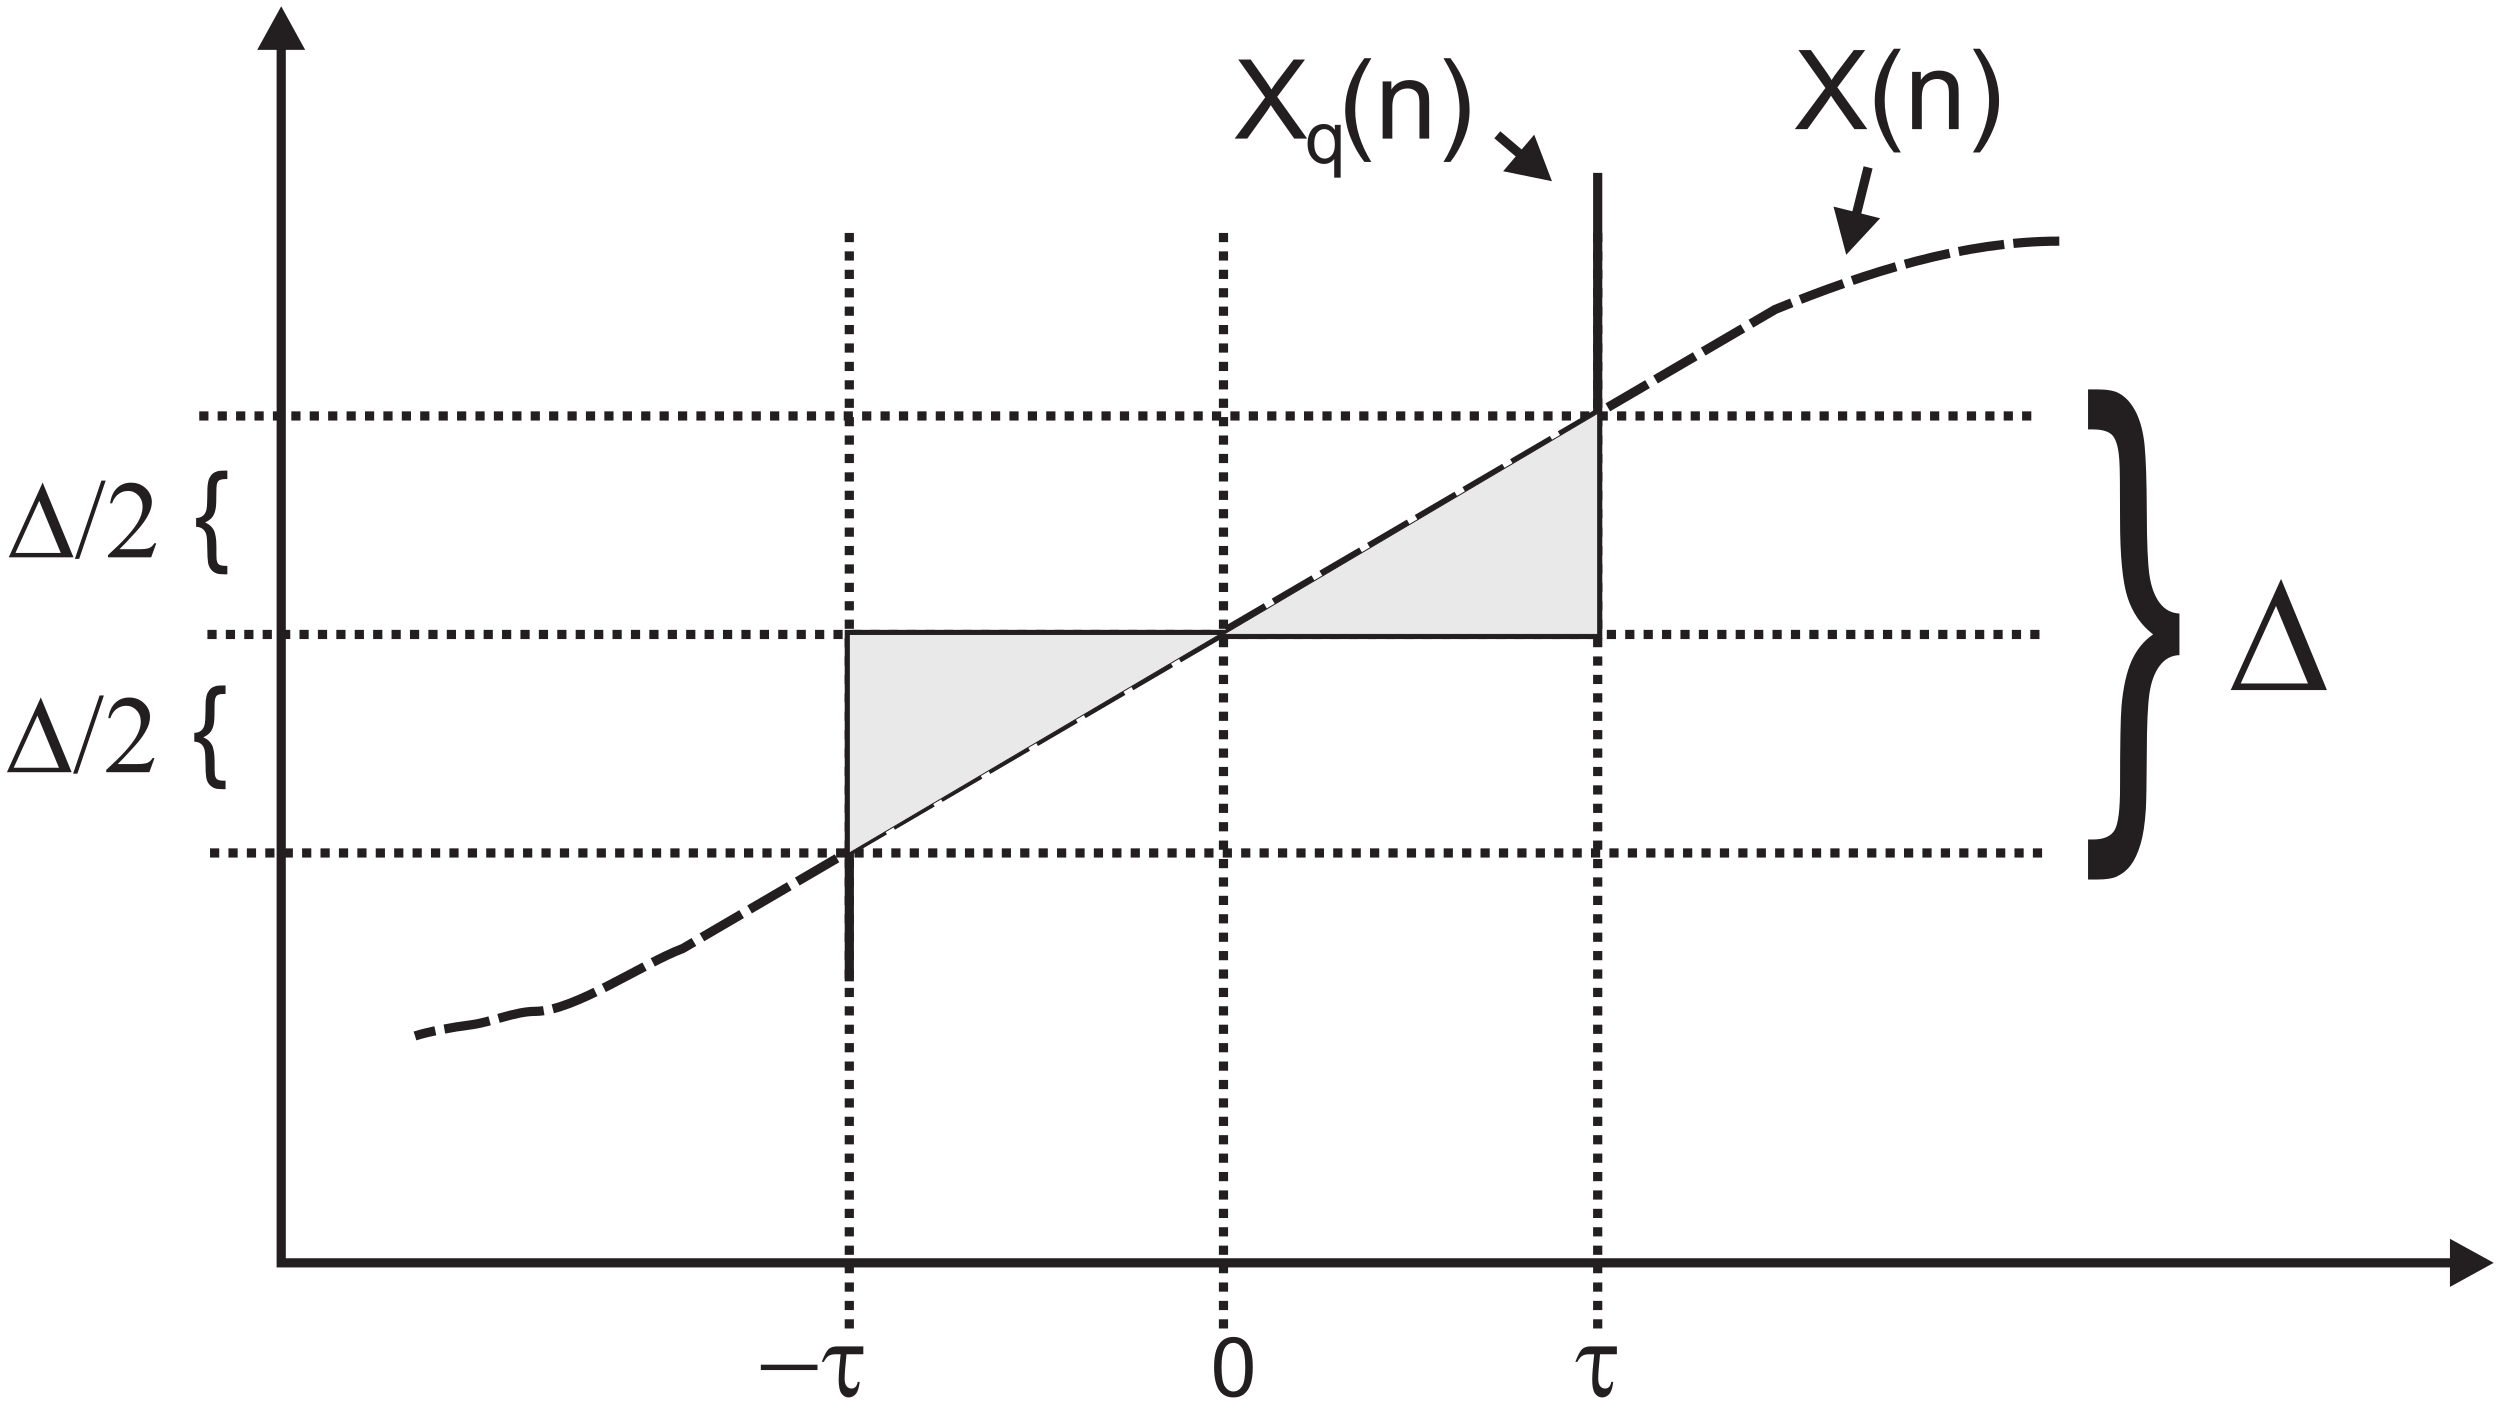
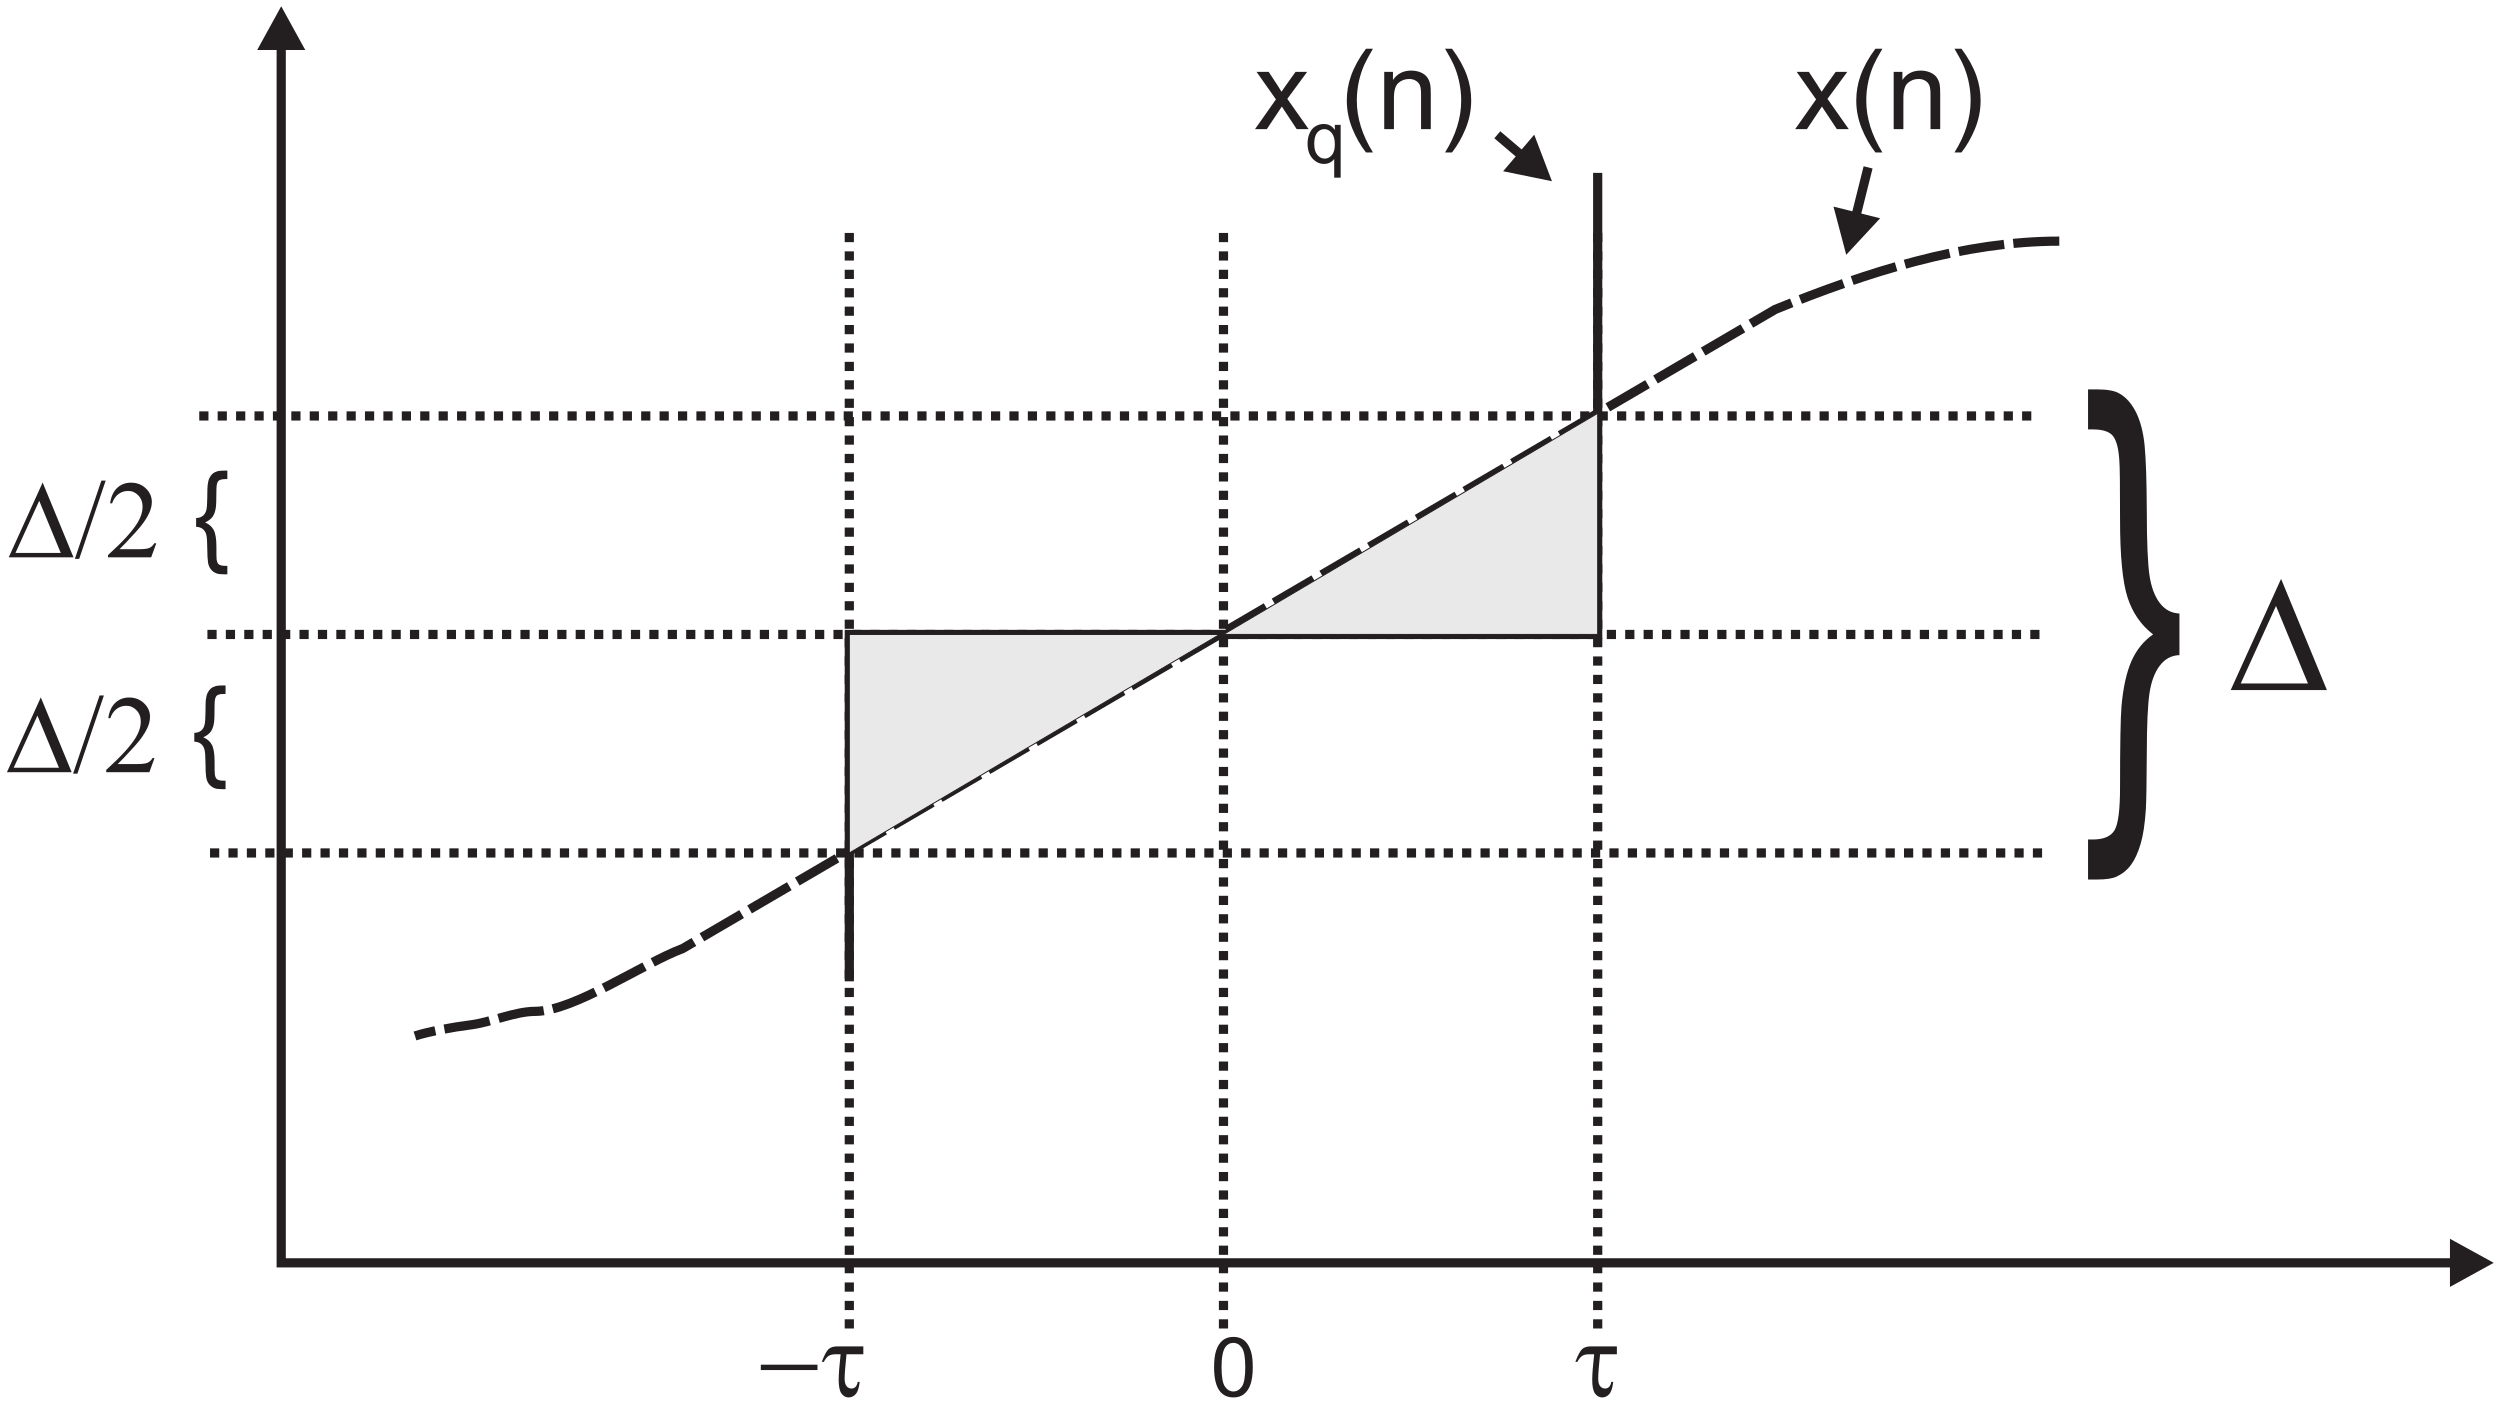
<svg xmlns="http://www.w3.org/2000/svg" width="261.772pt" height="147.058pt" viewBox="0 0 261.772 147.058" version="1.2">
  <defs>
    <clipPath id="clip1">
      <path d="M 26 0.5 L 32 0.5 L 32 6 L 26 6 Z M 26 0.5 " />
    </clipPath>
    <clipPath id="clip2">
      <path d="M 256 129 L 261.285 129 L 261.285 135 L 256 135 Z M 256 129 " />
    </clipPath>
    <clipPath id="clip3">
      <path d="M 0.5 50 L 8 50 L 8 59 L 0.5 59 Z M 0.5 50 " />
    </clipPath>
    <clipPath id="clip4">
      <path d="M 0.5 73 L 8 73 L 8 81 L 0.5 81 Z M 0.5 73 " />
    </clipPath>
    <clipPath id="clip5">
      <path d="M 125 0.5 L 191 0.5 L 191 48 L 125 48 Z M 125 0.5 " />
    </clipPath>
    <clipPath id="clip6">
      <path d="M 163 0.5 L 227 0.5 L 227 54 L 163 54 Z M 163 0.5 " />
    </clipPath>
    <clipPath id="clip7">
      <path d="M 12 0.5 L 247 0.5 L 247 140 L 12 140 Z M 12 0.5 " />
    </clipPath>
    <clipPath id="clip8">
      <path d="M 164 140 L 170 140 L 170 146.559 L 164 146.559 Z M 164 140 " />
    </clipPath>
    <clipPath id="clip9">
      <path d="M 86 140 L 91 140 L 91 146.559 L 86 146.559 Z M 86 140 " />
    </clipPath>
    <clipPath id="clip10">
      <path d="M 127 139 L 132 139 L 132 146.559 L 127 146.559 Z M 127 139 " />
    </clipPath>
  </defs>
  <g id="surface1">
-     <path style="fill:none;stroke-width:19.998;stroke-linecap:butt;stroke-linejoin:miter;stroke:rgb(13.73%,12.16%,12.549%);stroke-opacity:1;stroke-miterlimit:22.926;" d="M 600.475 2940.291 L 600.475 297.227 L 5319.677 297.227 " transform="matrix(0.048204,0,0,-0.048204,0.5,146.558)" />
+     <path style="fill:none;stroke-width:19.998;stroke-linecap:butt;stroke-linejoin:miter;stroke:rgb(13.73%,12.16%,12.549%);stroke-opacity:1;stroke-miterlimit:22.926;" d="M 600.475 2939.967 L 600.475 297.227 L 5319.677 297.227 " transform="matrix(0.048204,0,0,-0.048204,0.5,146.558)" />
    <g clip-path="url(#clip1)" clip-rule="nonzero">
-       <path style=" stroke:none;fill-rule:evenodd;fill:rgb(13.73%,12.16%,12.549%);fill-opacity:1;" d="M 31.953 5.219 L 29.445 0.656 L 26.934 5.219 Z M 31.953 5.219 " />
+       <path style=" stroke:none;fill-rule:evenodd;fill:rgb(13.73%,12.16%,12.549%);fill-opacity:1;" d="M 31.965 5.238 L 29.445 0.656 L 26.926 5.238 Z M 31.965 5.238 " />
    </g>
    <g clip-path="url(#clip2)" clip-rule="nonzero">
      <path style=" stroke:none;fill-rule:evenodd;fill:rgb(13.73%,12.16%,12.549%);fill-opacity:1;" d="M 256.531 129.711 L 261.113 132.23 L 256.531 134.75 Z M 256.531 129.711 " />
    </g>
    <path style="fill:none;stroke-width:19.998;stroke-linecap:butt;stroke-linejoin:miter;stroke:rgb(13.73%,12.16%,12.549%);stroke-opacity:1;stroke-dasharray:19.998,19.998;stroke-miterlimit:22.926;" d="M 422.44 2136.821 L 4421.395 2136.821 " transform="matrix(0.048204,0,0,-0.048204,0.5,146.558)" />
    <path style="fill:none;stroke-width:19.998;stroke-linecap:butt;stroke-linejoin:miter;stroke:rgb(13.73%,12.16%,12.549%);stroke-opacity:1;stroke-dasharray:19.998,19.998;stroke-miterlimit:22.926;" d="M 440.186 1662.194 L 4433.145 1662.194 " transform="matrix(0.048204,0,0,-0.048204,0.5,146.558)" />
    <path style="fill:none;stroke-width:19.998;stroke-linecap:butt;stroke-linejoin:miter;stroke:rgb(13.73%,12.16%,12.549%);stroke-opacity:1;stroke-dasharray:19.998,19.998;stroke-miterlimit:22.926;" d="M 445.859 1187.567 L 4444.814 1187.567 " transform="matrix(0.048204,0,0,-0.048204,0.5,146.558)" />
    <g clip-path="url(#clip3)" clip-rule="nonzero">
      <path style=" stroke:none;fill-rule:nonzero;fill:rgb(13.73%,12.16%,12.549%);fill-opacity:1;" d="M 7.695 58.359 L 0.914 58.359 L 4.465 50.523 Z M 6.359 57.895 L 4.105 52.434 L 1.621 57.895 L 6.359 57.895 " />
    </g>
    <path style=" stroke:none;fill-rule:nonzero;fill:rgb(13.73%,12.16%,12.549%);fill-opacity:1;" d="M 11.066 50.324 L 8.293 58.516 L 7.84 58.516 L 10.617 50.324 L 11.066 50.324 " />
    <path style=" stroke:none;fill-rule:nonzero;fill:rgb(13.73%,12.16%,12.549%);fill-opacity:1;" d="M 16.367 56.883 L 15.828 58.359 L 11.309 58.359 L 11.309 58.121 C 12.867 56.715 13.906 55.574 14.426 54.691 C 14.762 54.129 14.93 53.586 14.93 53.07 C 14.93 52.586 14.781 52.188 14.484 51.875 C 14.188 51.562 13.832 51.406 13.418 51.406 C 13.039 51.406 12.703 51.516 12.402 51.734 C 12.105 51.957 11.883 52.277 11.738 52.703 L 11.531 52.703 C 11.625 52.008 11.867 51.473 12.258 51.098 C 12.648 50.727 13.137 50.539 13.715 50.539 C 14.336 50.539 14.855 50.742 15.273 51.141 C 15.688 51.539 15.898 52.012 15.898 52.562 C 15.898 52.945 15.801 53.336 15.613 53.738 C 15.336 54.34 14.879 54.984 14.246 55.676 C 13.324 56.684 12.746 57.293 12.512 57.508 L 14.512 57.508 C 15.062 57.508 15.441 57.461 15.645 57.371 C 15.852 57.277 16.02 57.117 16.156 56.883 L 16.367 56.883 " />
    <path style=" stroke:none;fill-rule:nonzero;fill:rgb(13.73%,12.16%,12.549%);fill-opacity:1;" d="M 243.648 72.254 L 233.574 72.254 L 238.848 60.613 Z M 241.664 71.566 L 238.316 63.449 L 234.625 71.566 L 241.664 71.566 " />
    <g clip-path="url(#clip4)" clip-rule="nonzero">
      <path style=" stroke:none;fill-rule:nonzero;fill:rgb(13.73%,12.16%,12.549%);fill-opacity:1;" d="M 7.504 80.855 L 0.727 80.855 L 4.273 73.02 Z M 6.172 80.391 L 3.918 74.93 L 1.434 80.391 L 6.172 80.391 " />
    </g>
    <path style=" stroke:none;fill-rule:nonzero;fill:rgb(13.73%,12.16%,12.549%);fill-opacity:1;" d="M 10.879 72.824 L 8.102 81.012 L 7.652 81.012 L 10.426 72.824 L 10.879 72.824 " />
    <path style=" stroke:none;fill-rule:nonzero;fill:rgb(13.73%,12.16%,12.549%);fill-opacity:1;" d="M 16.176 79.379 L 15.641 80.855 L 11.121 80.855 L 11.121 80.617 C 12.676 79.211 13.715 78.07 14.238 77.191 C 14.574 76.625 14.742 76.082 14.742 75.566 C 14.742 75.082 14.594 74.684 14.293 74.371 C 13.996 74.059 13.645 73.902 13.227 73.902 C 12.852 73.902 12.512 74.012 12.215 74.23 C 11.914 74.453 11.695 74.777 11.551 75.199 L 11.34 75.199 C 11.434 74.504 11.68 73.969 12.07 73.594 C 12.461 73.223 12.945 73.035 13.527 73.035 C 14.148 73.035 14.668 73.238 15.082 73.637 C 15.5 74.035 15.707 74.508 15.707 75.059 C 15.707 75.441 15.613 75.836 15.426 76.234 C 15.148 76.836 14.691 77.484 14.059 78.172 C 13.137 79.18 12.559 79.789 12.324 80.004 L 14.324 80.004 C 14.875 80.004 15.25 79.957 15.457 79.867 C 15.66 79.773 15.832 79.613 15.969 79.379 L 16.176 79.379 " />
    <path style=" stroke:none;fill-rule:nonzero;fill:rgb(13.73%,12.16%,12.549%);fill-opacity:1;" d="M 20.535 54.242 C 20.824 54.234 21.062 54.16 21.242 54.008 C 21.426 53.859 21.547 53.656 21.609 53.398 C 21.668 53.137 21.699 52.691 21.703 52.062 C 21.707 51.434 21.719 51.02 21.738 50.82 C 21.773 50.504 21.836 50.25 21.926 50.059 C 22.02 49.867 22.133 49.711 22.27 49.598 C 22.406 49.484 22.578 49.395 22.789 49.336 C 22.93 49.297 23.164 49.277 23.488 49.277 L 23.805 49.277 L 23.805 50.164 L 23.629 50.164 C 23.238 50.164 22.98 50.234 22.852 50.379 C 22.723 50.52 22.66 50.832 22.66 51.324 C 22.66 52.309 22.637 52.934 22.594 53.191 C 22.527 53.594 22.414 53.906 22.25 54.125 C 22.086 54.344 21.828 54.535 21.477 54.707 C 21.891 54.879 22.191 55.145 22.379 55.5 C 22.566 55.855 22.66 56.441 22.66 57.25 C 22.66 57.98 22.664 58.422 22.68 58.559 C 22.711 58.816 22.785 58.996 22.91 59.098 C 23.031 59.195 23.273 59.25 23.629 59.25 L 23.805 59.25 L 23.805 60.137 L 23.488 60.137 C 23.121 60.137 22.852 60.105 22.688 60.047 C 22.445 59.957 22.246 59.816 22.09 59.625 C 21.93 59.43 21.828 59.188 21.781 58.887 C 21.734 58.59 21.707 58.102 21.703 57.422 C 21.699 56.746 21.668 56.277 21.609 56.02 C 21.547 55.758 21.426 55.555 21.242 55.402 C 21.062 55.25 20.824 55.172 20.535 55.164 L 20.535 54.242 " />
    <path style=" stroke:none;fill-rule:nonzero;fill:rgb(13.73%,12.16%,12.549%);fill-opacity:1;" d="M 20.344 76.738 C 20.633 76.73 20.871 76.656 21.055 76.504 C 21.238 76.355 21.359 76.152 21.418 75.895 C 21.48 75.633 21.512 75.188 21.516 74.559 C 21.52 73.93 21.531 73.516 21.547 73.316 C 21.582 73 21.645 72.746 21.738 72.555 C 21.828 72.363 21.945 72.207 22.078 72.094 C 22.215 71.98 22.391 71.891 22.602 71.832 C 22.742 71.793 22.977 71.773 23.301 71.773 L 23.617 71.773 L 23.617 72.664 L 23.441 72.664 C 23.047 72.664 22.789 72.73 22.66 72.875 C 22.535 73.016 22.469 73.328 22.469 73.82 C 22.469 74.805 22.449 75.43 22.406 75.688 C 22.34 76.094 22.223 76.402 22.059 76.621 C 21.895 76.84 21.641 77.035 21.289 77.203 C 21.703 77.375 22.004 77.641 22.191 77.996 C 22.375 78.352 22.469 78.938 22.469 79.746 C 22.469 80.477 22.477 80.918 22.492 81.055 C 22.523 81.312 22.598 81.492 22.723 81.594 C 22.844 81.691 23.082 81.746 23.441 81.746 L 23.617 81.746 L 23.617 82.633 L 23.301 82.633 C 22.93 82.633 22.664 82.602 22.496 82.543 C 22.258 82.453 22.059 82.312 21.898 82.121 C 21.742 81.926 21.637 81.684 21.59 81.383 C 21.543 81.086 21.52 80.598 21.516 79.918 C 21.512 79.242 21.48 78.773 21.418 78.516 C 21.359 78.254 21.238 78.051 21.055 77.898 C 20.871 77.746 20.633 77.668 20.344 77.66 L 20.344 76.738 " />
-     <path style=" stroke:none;fill-rule:nonzero;fill:rgb(13.73%,12.16%,12.549%);fill-opacity:1;" d="M 129.277 14.516 L 132.48 10.199 L 129.656 6.234 L 130.961 6.234 L 132.465 8.359 C 132.777 8.801 133 9.137 133.129 9.375 C 133.316 9.074 133.531 8.762 133.785 8.434 L 135.453 6.234 L 136.645 6.234 L 133.734 10.137 L 136.871 14.516 L 135.516 14.516 L 133.43 11.562 C 133.312 11.395 133.191 11.207 133.066 11.008 C 132.883 11.309 132.75 11.516 132.672 11.629 L 130.594 14.516 L 129.277 14.516 " />
-     <path style=" stroke:none;fill-rule:nonzero;fill:rgb(13.73%,12.16%,12.549%);fill-opacity:1;" d="M 142.863 16.953 C 142.301 16.246 141.828 15.414 141.441 14.465 C 141.051 13.516 140.855 12.535 140.855 11.516 C 140.855 10.621 141.004 9.762 141.293 8.941 C 141.633 7.988 142.156 7.039 142.863 6.094 L 143.59 6.094 C 143.137 6.879 142.836 7.438 142.688 7.773 C 142.457 8.289 142.277 8.832 142.145 9.398 C 141.984 10.102 141.902 10.809 141.902 11.523 C 141.902 13.336 142.465 15.145 143.59 16.953 L 142.863 16.953 " />
-     <path style=" stroke:none;fill-rule:nonzero;fill:rgb(13.73%,12.16%,12.549%);fill-opacity:1;" d="M 144.773 14.516 L 144.773 8.52 L 145.688 8.52 L 145.688 9.371 C 146.129 8.711 146.766 8.383 147.598 8.383 C 147.957 8.383 148.289 8.445 148.594 8.574 C 148.898 8.707 149.125 8.875 149.273 9.09 C 149.426 9.301 149.531 9.551 149.594 9.84 C 149.629 10.027 149.648 10.359 149.648 10.828 L 149.648 14.516 L 148.629 14.516 L 148.629 10.867 C 148.629 10.453 148.59 10.145 148.512 9.938 C 148.434 9.734 148.293 9.57 148.094 9.449 C 147.891 9.324 147.652 9.262 147.383 9.262 C 146.949 9.262 146.578 9.402 146.262 9.676 C 145.945 9.949 145.789 10.473 145.789 11.242 L 145.789 14.516 L 144.773 14.516 " />
-     <path style=" stroke:none;fill-rule:nonzero;fill:rgb(13.73%,12.16%,12.549%);fill-opacity:1;" d="M 151.871 16.953 L 151.145 16.953 C 152.27 15.145 152.832 13.336 152.832 11.523 C 152.832 10.816 152.754 10.113 152.59 9.414 C 152.465 8.852 152.285 8.309 152.055 7.789 C 151.906 7.449 151.605 6.887 151.145 6.094 L 151.871 6.094 C 152.582 7.039 153.105 7.988 153.445 8.941 C 153.734 9.762 153.879 10.621 153.879 11.516 C 153.879 12.535 153.684 13.516 153.293 14.465 C 152.906 15.414 152.43 16.246 151.871 16.953 " />
+     <path style=" stroke:none;fill-rule:nonzero;fill:rgb(13.73%,12.16%,12.549%);fill-opacity:1;" d="M 131.41 13.523 L 133.602 10.406 L 131.574 7.527 L 132.844 7.527 L 133.766 8.934 C 133.938 9.199 134.078 9.422 134.184 9.605 C 134.348 9.355 134.5 9.137 134.641 8.941 L 135.652 7.527 L 136.867 7.527 L 134.793 10.352 L 137.027 13.523 L 135.777 13.523 L 134.547 11.66 L 134.219 11.156 L 132.645 13.523 L 131.41 13.523 " />
+     <path style=" stroke:none;fill-rule:nonzero;fill:rgb(13.73%,12.16%,12.549%);fill-opacity:1;" d="M 143.031 15.961 C 142.469 15.254 141.996 14.422 141.605 13.473 C 141.219 12.523 141.023 11.543 141.023 10.523 C 141.023 9.629 141.168 8.77 141.461 7.949 C 141.801 6.996 142.324 6.047 143.031 5.102 L 143.758 5.102 C 143.305 5.887 143.004 6.445 142.855 6.781 C 142.625 7.297 142.445 7.844 142.312 8.406 C 142.152 9.109 142.07 9.82 142.07 10.531 C 142.07 12.344 142.633 14.152 143.758 15.961 L 143.031 15.961 " />
+     <path style=" stroke:none;fill-rule:nonzero;fill:rgb(13.73%,12.16%,12.549%);fill-opacity:1;" d="M 144.941 13.523 L 144.941 7.527 L 145.855 7.527 L 145.855 8.379 C 146.297 7.719 146.934 7.391 147.766 7.391 C 148.125 7.391 148.457 7.457 148.762 7.582 C 149.066 7.715 149.289 7.883 149.441 8.098 C 149.594 8.309 149.699 8.559 149.758 8.848 C 149.797 9.035 149.816 9.367 149.816 9.836 L 149.816 13.523 L 148.797 13.523 L 148.797 9.875 C 148.797 9.461 148.758 9.152 148.68 8.945 C 148.602 8.742 148.461 8.578 148.258 8.457 C 148.059 8.332 147.82 8.27 147.551 8.27 C 147.117 8.27 146.742 8.41 146.426 8.684 C 146.113 8.957 145.957 9.48 145.957 10.25 L 145.957 13.523 L 144.941 13.523 " />
+     <path style=" stroke:none;fill-rule:nonzero;fill:rgb(13.73%,12.16%,12.549%);fill-opacity:1;" d="M 152.039 15.961 L 151.312 15.961 C 152.438 14.152 153 12.344 153 10.531 C 153 9.824 152.918 9.121 152.758 8.422 C 152.629 7.859 152.449 7.316 152.223 6.797 C 152.074 6.457 151.773 5.895 151.312 5.102 L 152.039 5.102 C 152.746 6.047 153.273 6.996 153.613 7.949 C 153.902 8.77 154.047 9.629 154.047 10.523 C 154.047 11.543 153.852 12.523 153.461 13.473 C 153.07 14.422 152.598 15.254 152.039 15.961 " />
    <path style=" stroke:none;fill-rule:nonzero;fill:rgb(13.73%,12.16%,12.549%);fill-opacity:1;" d="M 139.703 18.605 L 139.703 16.648 C 139.598 16.797 139.449 16.922 139.262 17.02 C 139.07 17.117 138.867 17.164 138.656 17.164 C 138.18 17.164 137.773 16.977 137.43 16.598 C 137.086 16.215 136.914 15.699 136.914 15.035 C 136.914 14.637 136.984 14.273 137.125 13.957 C 137.266 13.637 137.465 13.395 137.73 13.23 C 137.996 13.066 138.285 12.984 138.602 12.984 C 139.098 12.984 139.488 13.191 139.77 13.609 L 139.77 13.074 L 140.379 13.074 L 140.379 18.605 Z M 137.613 15.062 C 137.613 15.578 137.719 15.965 137.938 16.223 C 138.152 16.48 138.41 16.609 138.711 16.609 C 139 16.609 139.25 16.484 139.457 16.242 C 139.668 15.996 139.77 15.621 139.77 15.121 C 139.77 14.59 139.66 14.191 139.441 13.922 C 139.219 13.652 138.965 13.52 138.668 13.52 C 138.375 13.52 138.125 13.645 137.918 13.895 C 137.715 14.145 137.613 14.531 137.613 15.062 " />
    <g clip-path="url(#clip5)" clip-rule="nonzero">
      <path style="fill:none;stroke-width:19.998;stroke-linecap:butt;stroke-linejoin:miter;stroke:rgb(13.73%,12.16%,12.549%);stroke-opacity:1;stroke-miterlimit:22.926;" d="M 3242.081 2747.588 L 3294.754 2702.775 " transform="matrix(0.048204,0,0,-0.048204,0.5,146.558)" />
    </g>
    <path style=" stroke:none;fill-rule:evenodd;fill:rgb(13.73%,12.16%,12.549%);fill-opacity:1;" d="M 160.648 14.102 L 162.504 18.977 L 157.391 17.93 Z M 160.648 14.102 " />
-     <path style=" stroke:none;fill-rule:nonzero;fill:rgb(13.73%,12.16%,12.549%);fill-opacity:1;" d="M 187.934 13.523 L 191.137 9.211 L 188.312 5.242 L 189.617 5.242 L 191.121 7.367 C 191.434 7.809 191.656 8.148 191.785 8.383 C 191.969 8.082 192.188 7.77 192.441 7.441 L 194.109 5.242 L 195.301 5.242 L 192.391 9.145 L 195.527 13.523 L 194.172 13.523 L 192.086 10.57 C 191.969 10.402 191.848 10.215 191.723 10.02 C 191.539 10.316 191.406 10.523 191.328 10.637 L 189.25 13.523 L 187.934 13.523 " />
-     <path style=" stroke:none;fill-rule:nonzero;fill:rgb(13.73%,12.16%,12.549%);fill-opacity:1;" d="M 198.305 15.961 C 197.742 15.254 197.27 14.422 196.883 13.473 C 196.492 12.523 196.301 11.543 196.301 10.523 C 196.301 9.629 196.445 8.77 196.734 7.949 C 197.074 6.996 197.598 6.047 198.305 5.102 L 199.035 5.102 C 198.578 5.887 198.277 6.445 198.133 6.781 C 197.898 7.297 197.719 7.844 197.586 8.406 C 197.426 9.109 197.344 9.82 197.344 10.531 C 197.344 12.344 197.906 14.152 199.035 15.961 L 198.305 15.961 " />
-     <path style=" stroke:none;fill-rule:nonzero;fill:rgb(13.73%,12.16%,12.549%);fill-opacity:1;" d="M 200.215 13.523 L 200.215 7.527 L 201.129 7.527 L 201.129 8.379 C 201.57 7.719 202.207 7.391 203.039 7.391 C 203.402 7.391 203.73 7.457 204.035 7.582 C 204.34 7.715 204.566 7.883 204.715 8.098 C 204.867 8.309 204.973 8.559 205.035 8.848 C 205.07 9.035 205.09 9.367 205.09 9.836 L 205.09 13.523 L 204.07 13.523 L 204.07 9.875 C 204.07 9.461 204.031 9.152 203.953 8.945 C 203.875 8.742 203.734 8.578 203.535 8.457 C 203.332 8.332 203.098 8.27 202.824 8.27 C 202.391 8.27 202.02 8.41 201.703 8.684 C 201.387 8.957 201.23 9.48 201.23 10.25 L 201.23 13.523 L 200.215 13.523 " />
-     <path style=" stroke:none;fill-rule:nonzero;fill:rgb(13.73%,12.16%,12.549%);fill-opacity:1;" d="M 207.316 15.961 L 206.586 15.961 C 207.711 14.152 208.273 12.344 208.273 10.531 C 208.273 9.824 208.195 9.121 208.031 8.422 C 207.906 7.859 207.727 7.316 207.496 6.797 C 207.352 6.457 207.047 5.895 206.586 5.102 L 207.316 5.102 C 208.023 6.047 208.547 6.996 208.887 7.949 C 209.176 8.77 209.32 9.629 209.32 10.523 C 209.32 11.543 209.125 12.523 208.734 13.473 C 208.348 14.422 207.871 15.254 207.316 15.961 " />
+     <path style=" stroke:none;fill-rule:nonzero;fill:rgb(13.73%,12.16%,12.549%);fill-opacity:1;" d="M 187.969 13.523 L 190.16 10.406 L 188.133 7.527 L 189.402 7.527 L 190.324 8.934 C 190.496 9.199 190.637 9.422 190.742 9.605 C 190.906 9.355 191.059 9.137 191.199 8.941 L 192.211 7.527 L 193.426 7.527 L 191.352 10.352 L 193.582 13.523 L 192.336 13.523 L 191.102 11.66 L 190.773 11.156 L 189.199 13.523 L 187.969 13.523 " />
+     <path style=" stroke:none;fill-rule:nonzero;fill:rgb(13.73%,12.16%,12.549%);fill-opacity:1;" d="M 196.371 15.961 C 195.812 15.254 195.336 14.422 194.949 13.473 C 194.562 12.523 194.367 11.543 194.367 10.523 C 194.367 9.629 194.512 8.77 194.805 7.949 C 195.141 6.996 195.664 6.047 196.371 5.102 L 197.102 5.102 C 196.645 5.887 196.344 6.445 196.199 6.781 C 195.969 7.297 195.789 7.844 195.656 8.406 C 195.492 9.109 195.414 9.82 195.414 10.531 C 195.414 12.344 195.977 14.152 197.102 15.961 L 196.371 15.961 " />
+     <path style=" stroke:none;fill-rule:nonzero;fill:rgb(13.73%,12.16%,12.549%);fill-opacity:1;" d="M 198.285 13.523 L 198.285 7.527 L 199.199 7.527 L 199.199 8.379 C 199.641 7.719 200.273 7.391 201.105 7.391 C 201.469 7.391 201.801 7.457 202.102 7.582 C 202.406 7.715 202.633 7.883 202.785 8.098 C 202.938 8.309 203.039 8.559 203.102 8.848 C 203.137 9.035 203.156 9.367 203.156 9.836 L 203.156 13.523 L 202.141 13.523 L 202.141 9.875 C 202.141 9.461 202.102 9.152 202.023 8.945 C 201.941 8.742 201.801 8.578 201.602 8.457 C 201.398 8.332 201.164 8.27 200.891 8.27 C 200.457 8.27 200.086 8.41 199.77 8.684 C 199.457 8.957 199.301 9.48 199.301 10.25 L 199.301 13.523 L 198.285 13.523 " />
+     <path style=" stroke:none;fill-rule:nonzero;fill:rgb(13.73%,12.16%,12.549%);fill-opacity:1;" d="M 205.383 15.961 L 204.652 15.961 C 205.781 14.152 206.344 12.344 206.344 10.531 C 206.344 9.824 206.262 9.121 206.102 8.422 C 205.973 7.859 205.793 7.316 205.562 6.797 C 205.418 6.457 205.113 5.895 204.652 5.102 L 205.383 5.102 C 206.09 6.047 206.613 6.996 206.953 7.949 C 207.242 8.77 207.387 9.629 207.387 10.523 C 207.387 11.543 207.195 12.523 206.805 13.473 C 206.414 14.422 205.941 15.254 205.383 15.961 " />
    <g clip-path="url(#clip6)" clip-rule="nonzero">
      <path style="fill:none;stroke-width:19.998;stroke-linecap:butt;stroke-linejoin:miter;stroke:rgb(13.73%,12.16%,12.549%);stroke-opacity:1;stroke-miterlimit:22.926;" d="M 4047.495 2676.762 L 4020.997 2570.93 " transform="matrix(0.048204,0,0,-0.048204,0.5,146.558)" />
    </g>
    <path style=" stroke:none;fill-rule:evenodd;fill:rgb(13.73%,12.16%,12.549%);fill-opacity:1;" d="M 196.867 22.855 L 193.316 26.68 L 191.984 21.633 Z M 196.867 22.855 " />
    <path style="fill:none;stroke-width:19.998;stroke-linecap:butt;stroke-linejoin:miter;stroke:rgb(13.73%,12.16%,12.549%);stroke-opacity:1;stroke-dasharray:19.998,19.998;stroke-miterlimit:22.926;" d="M 1834.489 2534.383 L 1834.489 137.424 " transform="matrix(0.048204,0,0,-0.048204,0.5,146.558)" />
    <path style="fill:none;stroke-width:19.998;stroke-linecap:butt;stroke-linejoin:miter;stroke:rgb(13.73%,12.16%,12.549%);stroke-opacity:1;stroke-dasharray:19.998,19.998;stroke-miterlimit:22.926;" d="M 2647.278 2534.383 L 2647.278 137.424 " transform="matrix(0.048204,0,0,-0.048204,0.5,146.558)" />
    <path style="fill:none;stroke-width:19.998;stroke-linecap:butt;stroke-linejoin:miter;stroke:rgb(13.73%,12.16%,12.549%);stroke-opacity:1;stroke-dasharray:19.998,19.998;stroke-miterlimit:22.926;" d="M 3460.148 2534.383 L 3460.148 137.424 " transform="matrix(0.048204,0,0,-0.048204,0.5,146.558)" />
    <g clip-path="url(#clip7)" clip-rule="nonzero">
      <path style="fill:none;stroke-width:19.998;stroke-linecap:butt;stroke-linejoin:miter;stroke:rgb(13.73%,12.16%,12.549%);stroke-opacity:1;stroke-dasharray:99.992,19.998;stroke-miterlimit:22.926;" d="M 4462.804 2516.555 C 4254.623 2516.555 4045.794 2449.457 3845.797 2368.259 L 1472.583 979.954 C 1387.576 948.35 1235.877 843.489 1152.248 843.489 C 1107.678 843.489 1056.221 819.422 1009.868 813.83 C 974.537 809.535 918.298 799.082 891.151 790.087 " transform="matrix(0.048204,0,0,-0.048204,0.5,146.558)" />
    </g>
    <g clip-path="url(#clip8)" clip-rule="nonzero">
      <path style=" stroke:none;fill-rule:nonzero;fill:rgb(13.73%,12.16%,12.549%);fill-opacity:1;" d="M 169.301 140.977 L 169.301 141.805 L 167.539 141.805 C 167.41 143.047 167.348 143.895 167.348 144.352 C 167.348 144.719 167.414 144.984 167.555 145.148 C 167.691 145.312 167.863 145.391 168.07 145.391 C 168.223 145.391 168.359 145.34 168.473 145.234 C 168.586 145.129 168.668 144.949 168.719 144.691 L 168.918 144.691 C 168.852 145.309 168.715 145.738 168.504 145.973 C 168.293 146.207 168.047 146.324 167.766 146.324 C 167.469 146.324 167.219 146.191 167.02 145.922 C 166.82 145.652 166.719 145.172 166.719 144.48 C 166.719 143.934 166.789 143.043 166.922 141.805 L 166.391 141.805 C 166.086 141.805 165.848 141.863 165.676 141.973 C 165.5 142.082 165.332 142.293 165.16 142.602 L 164.953 142.602 C 165.223 141.879 165.469 141.43 165.68 141.246 C 165.895 141.066 166.199 140.977 166.598 140.977 L 169.301 140.977 " />
    </g>
    <path style=" stroke:none;fill-rule:nonzero;fill:rgb(13.73%,12.16%,12.549%);fill-opacity:1;" d="M 79.664 142.895 L 85.598 142.895 L 85.598 143.457 L 79.664 143.457 L 79.664 142.895 " />
    <g clip-path="url(#clip9)" clip-rule="nonzero">
      <path style=" stroke:none;fill-rule:nonzero;fill:rgb(13.73%,12.16%,12.549%);fill-opacity:1;" d="M 90.398 140.977 L 90.398 141.805 L 88.637 141.805 C 88.508 143.047 88.441 143.895 88.441 144.352 C 88.441 144.719 88.512 144.984 88.648 145.148 C 88.785 145.312 88.961 145.391 89.164 145.391 C 89.32 145.391 89.453 145.34 89.566 145.234 C 89.68 145.129 89.762 144.949 89.816 144.691 L 90.016 144.691 C 89.949 145.309 89.812 145.738 89.602 145.973 C 89.391 146.207 89.141 146.324 88.859 146.324 C 88.562 146.324 88.316 146.191 88.113 145.922 C 87.918 145.652 87.816 145.172 87.816 144.48 C 87.816 143.934 87.883 143.043 88.02 141.805 L 87.488 141.805 C 87.184 141.805 86.945 141.863 86.77 141.973 C 86.598 142.082 86.426 142.293 86.258 142.602 L 86.047 142.602 C 86.32 141.879 86.562 141.43 86.777 141.246 C 86.992 141.066 87.297 140.977 87.691 140.977 L 90.398 140.977 " />
    </g>
    <g clip-path="url(#clip10)" clip-rule="nonzero">
      <path style=" stroke:none;fill-rule:nonzero;fill:rgb(13.73%,12.16%,12.549%);fill-opacity:1;" d="M 127.125 143.156 C 127.125 142.422 127.199 141.832 127.352 141.383 C 127.5 140.938 127.727 140.59 128.023 140.348 C 128.324 140.105 128.695 139.984 129.148 139.984 C 129.48 139.984 129.773 140.051 130.027 140.184 C 130.277 140.32 130.484 140.512 130.648 140.766 C 130.812 141.02 130.941 141.328 131.035 141.688 C 131.129 142.051 131.176 142.543 131.176 143.156 C 131.176 143.887 131.098 144.473 130.949 144.922 C 130.801 145.371 130.574 145.715 130.277 145.961 C 129.98 146.203 129.605 146.324 129.148 146.324 C 128.551 146.324 128.078 146.113 127.738 145.684 C 127.328 145.164 127.125 144.324 127.125 143.156 Z M 127.906 143.156 C 127.906 144.176 128.027 144.855 128.266 145.191 C 128.504 145.531 128.797 145.699 129.148 145.699 C 129.5 145.699 129.793 145.527 130.031 145.191 C 130.27 144.852 130.391 144.172 130.391 143.156 C 130.391 142.133 130.27 141.457 130.031 141.121 C 129.793 140.781 129.496 140.613 129.141 140.613 C 128.789 140.613 128.512 140.766 128.301 141.059 C 128.039 141.438 127.906 142.137 127.906 143.156 " />
    </g>
    <path style=" stroke:none;fill-rule:nonzero;fill:rgb(13.73%,12.16%,12.549%);fill-opacity:1;" d="M 228.207 64.242 L 228.207 68.598 C 227.359 68.625 226.668 69 226.133 69.719 C 225.602 70.43 225.246 71.395 225.066 72.609 C 224.891 73.828 224.793 75.926 224.789 78.895 C 224.777 81.875 224.742 83.828 224.688 84.773 C 224.586 86.289 224.406 87.492 224.133 88.395 C 223.863 89.297 223.531 90.016 223.137 90.555 C 222.734 91.102 222.227 91.512 221.613 91.793 C 221.195 91.992 220.512 92.094 219.562 92.094 L 218.637 92.094 L 218.637 87.902 L 219.152 87.902 C 220.297 87.902 221.055 87.562 221.43 86.898 C 221.805 86.234 221.988 84.73 221.988 82.395 C 221.988 77.949 222.039 75.121 222.141 73.93 C 222.316 71.961 222.672 70.375 223.195 69.191 C 223.727 68.016 224.477 67.094 225.449 66.43 C 224.18 65.453 223.289 64.16 222.77 62.547 C 222.25 60.934 221.988 58.219 221.988 54.391 C 221.988 50.918 221.969 48.848 221.91 48.164 C 221.832 46.969 221.617 46.141 221.258 45.668 C 220.902 45.203 220.195 44.965 219.152 44.965 L 218.637 44.965 L 218.637 40.773 L 219.562 40.773 C 220.641 40.773 221.426 40.91 221.91 41.199 C 222.617 41.594 223.195 42.25 223.66 43.168 C 224.121 44.098 224.426 45.266 224.562 46.668 C 224.699 48.082 224.777 50.387 224.789 53.586 C 224.793 56.793 224.891 59 225.066 60.223 C 225.246 61.441 225.602 62.41 226.133 63.121 C 226.668 63.832 227.359 64.203 228.207 64.242 " />
    <path style="fill:none;stroke-width:19.998;stroke-linecap:butt;stroke-linejoin:miter;stroke:rgb(13.73%,12.16%,12.549%);stroke-opacity:1;stroke-miterlimit:22.926;" d="M 3460.148 2664.85 L 3460.148 1662.194 L 1834.489 1662.194 L 1834.489 908.723 " transform="matrix(0.048204,0,0,-0.048204,0.5,146.558)" />
    <path style="fill-rule:evenodd;fill:rgb(91.364%,91.206%,91.246%);fill-opacity:1;stroke-width:2.16;stroke-linecap:butt;stroke-linejoin:miter;stroke:rgb(13.73%,12.16%,12.549%);stroke-opacity:1;stroke-miterlimit:22.926;" d="M 1834.489 1662.194 L 1834.489 1187.567 L 2638.85 1662.194 Z M 1834.489 1662.194 " transform="matrix(0.048204,0,0,-0.048204,0.5,146.558)" />
    <path style="fill-rule:evenodd;fill:rgb(91.364%,91.206%,91.246%);fill-opacity:1;stroke-width:2.16;stroke-linecap:butt;stroke-linejoin:miter;stroke:rgb(13.73%,12.16%,12.549%);stroke-opacity:1;stroke-miterlimit:22.926;" d="M 3460.148 2142.655 L 3460.148 1662.194 L 2647.278 1662.194 Z M 3460.148 2142.655 " transform="matrix(0.048204,0,0,-0.048204,0.5,146.558)" />
  </g>
</svg>
